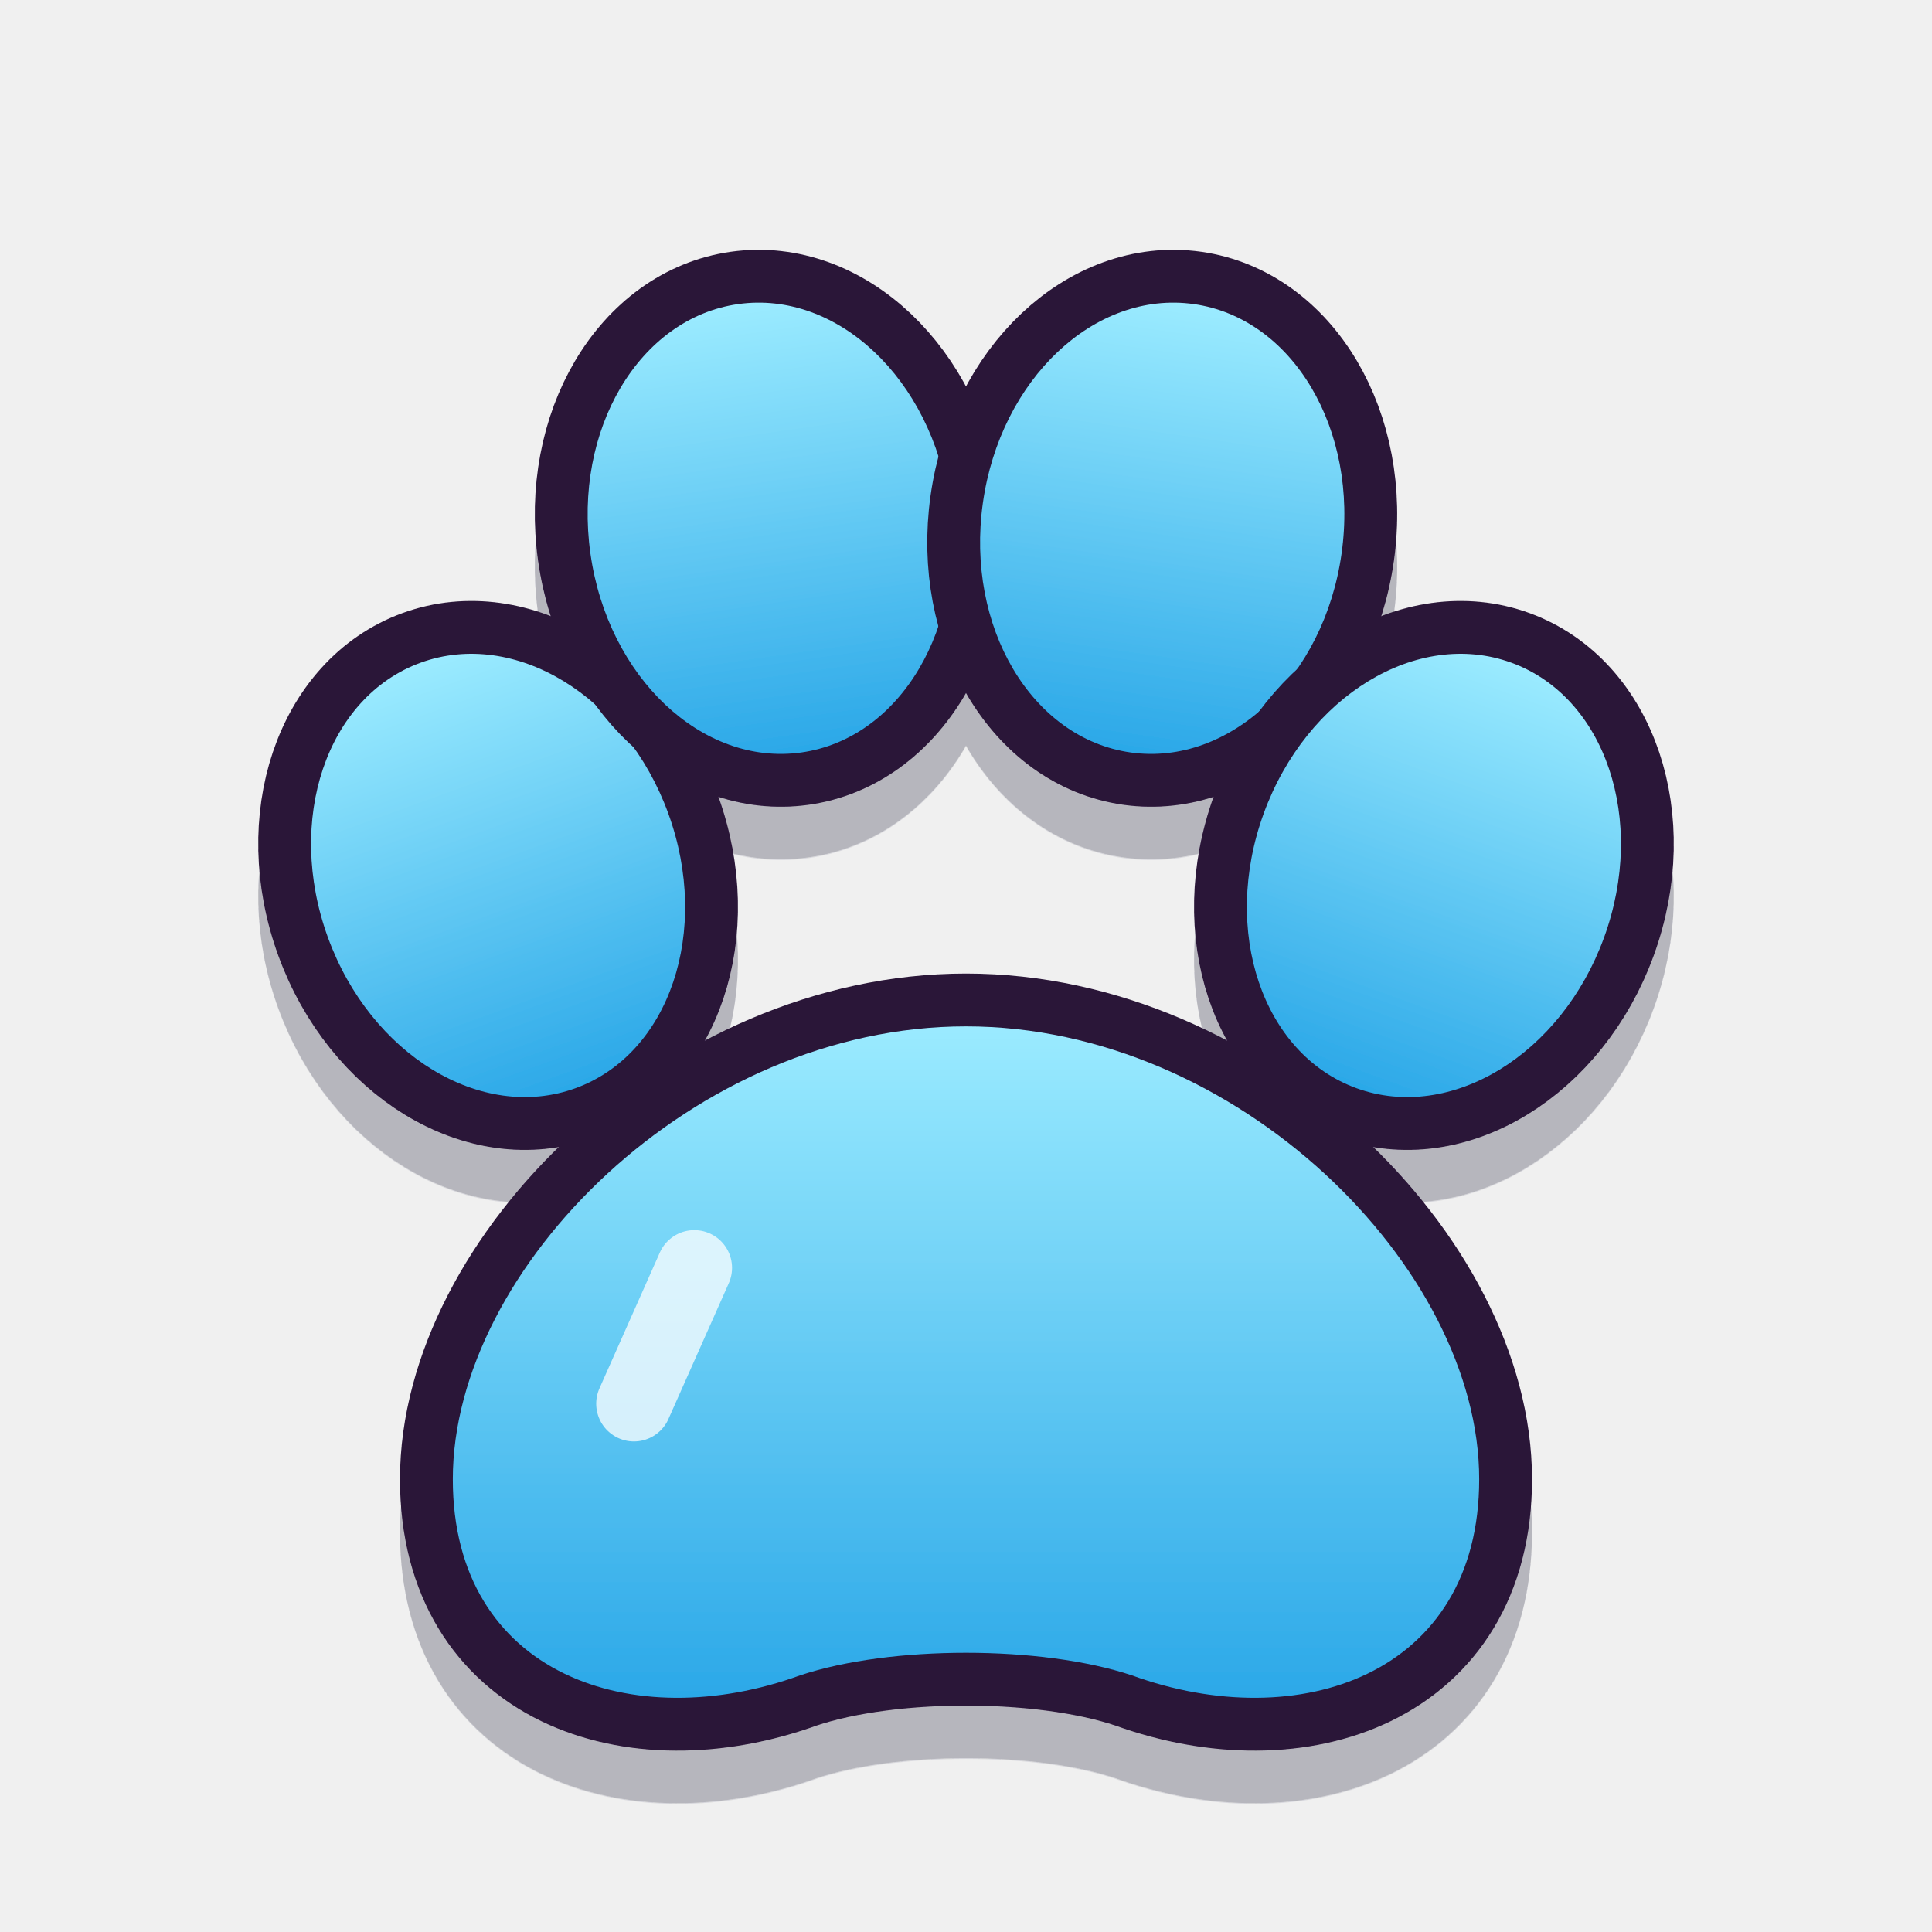
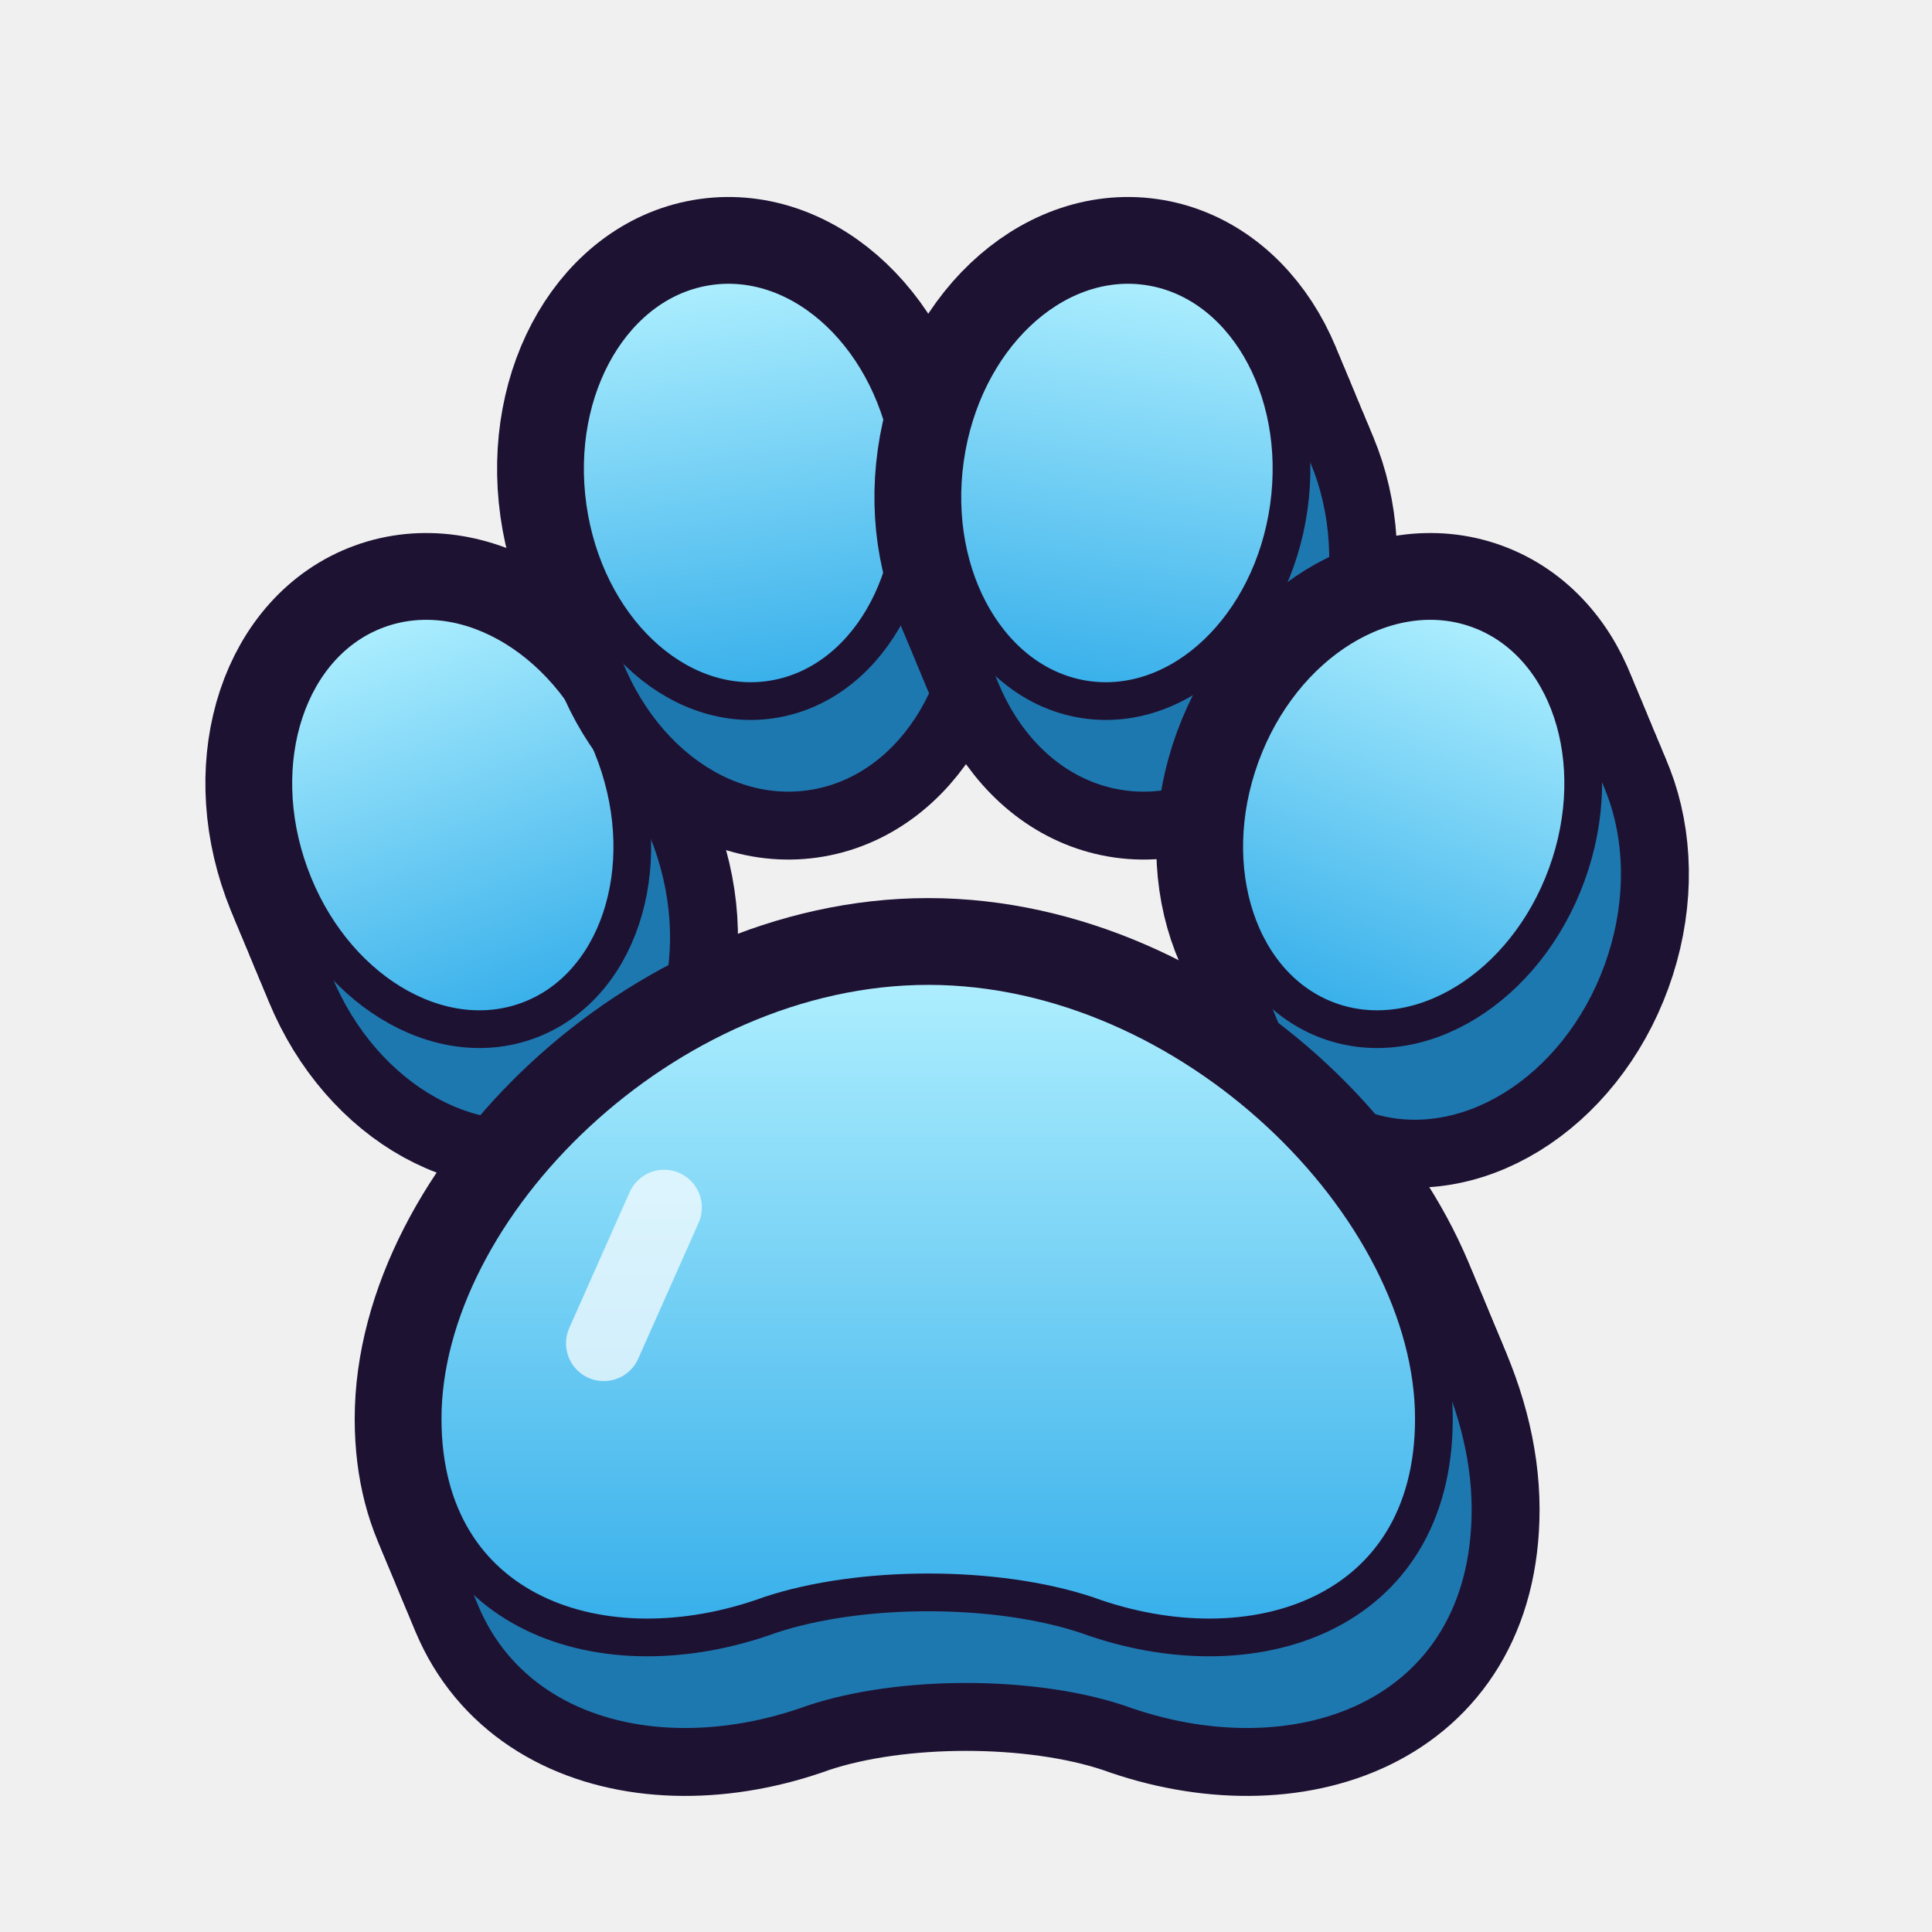
<svg xmlns="http://www.w3.org/2000/svg" viewBox="0 0 256 256" width="256" height="256">
  <defs>
-     <filter id="sh" x="-20%" y="-20%" width="140%" height="140%">
-       <feDropShadow dx="0" dy="7" stdDeviation="0" flood-color="#2A1638" flood-opacity="0.28" />
-     </filter>
+     <linearGradient id="paw" x1="0" y1="0" x2="0" y2="1">
+       <stop offset="0" stop-color="#B0F0FF" />
+       <stop offset="1" stop-color="#35AEEA" />
+     </linearGradient>
  </defs>
-   <g filter="url(#sh)">
-     <defs>
-       <linearGradient id="paw" x1="0" y1="0" x2="0" y2="1">
-         <stop offset="0" stop-color="#9BEBFF" />
-         <stop offset="1" stop-color="#2BA8E8" />
-       </linearGradient>
-     </defs>
-     <path d="M128 136 C164 136 196 168 196 196 C196 222 172 230 150 222 C138 218 118 218 106 222 C84 230 60 222 60 196 C60 168 92 136 128 136 Z" fill="url(#paw)" stroke="#2A1638" stroke-width="14" stroke-linejoin="round" paint-order="stroke" />
-     <ellipse cx="66" cy="116" rx="24" ry="30" transform="rotate(-20 66 116)" fill="url(#paw)" stroke="#2A1638" stroke-width="14" stroke-linejoin="round" paint-order="stroke" />
-     <ellipse cx="102" cy="70" rx="24" ry="30" transform="rotate(-8 102 70)" fill="url(#paw)" stroke="#2A1638" stroke-width="14" stroke-linejoin="round" paint-order="stroke" />
-     <ellipse cx="154" cy="70" rx="24" ry="30" transform="rotate(8 154 70)" fill="url(#paw)" stroke="#2A1638" stroke-width="14" stroke-linejoin="round" paint-order="stroke" />
-     <ellipse cx="190" cy="116" rx="24" ry="30" transform="rotate(20 190 116)" fill="url(#paw)" stroke="#2A1638" stroke-width="14" stroke-linejoin="round" paint-order="stroke" />
-     <path d="M92 168 L84 186" fill="none" stroke="#FFFFFF" stroke-width="10" stroke-linecap="round" opacity="0.75" />
-   </g>
+   <ellipse cx="60" cy="108" rx="23" ry="29" transform="rotate(-20 60 108)" fill="#1E1233" stroke="#1E1233" stroke-width="18" stroke-linejoin="round" />
+   <g transform="translate(0.62 1.50)">
+     <ellipse cx="60" cy="108" rx="23" ry="29" transform="rotate(-20 60 108)" fill="#1E1233" stroke="#1E1233" stroke-width="18" stroke-linejoin="round" />
+   </g>
+   <g transform="translate(1.25 3.00)">
+     <ellipse cx="60" cy="108" rx="23" ry="29" transform="rotate(-20 60 108)" fill="#1E1233" stroke="#1E1233" stroke-width="18" stroke-linejoin="round" />
+   </g>
+   <g transform="translate(1.88 4.50)">
+     <ellipse cx="60" cy="108" rx="23" ry="29" transform="rotate(-20 60 108)" fill="#1E1233" stroke="#1E1233" stroke-width="18" stroke-linejoin="round" />
+   </g>
+   <g transform="translate(2.50 6.00)">
+     <ellipse cx="60" cy="108" rx="23" ry="29" transform="rotate(-20 60 108)" fill="#1E1233" stroke="#1E1233" stroke-width="18" stroke-linejoin="round" />
+   </g>
+   <g transform="translate(3.12 7.50)">
+     <ellipse cx="60" cy="108" rx="23" ry="29" transform="rotate(-20 60 108)" fill="#1E1233" stroke="#1E1233" stroke-width="18" stroke-linejoin="round" />
+   </g>
+   <g transform="translate(3.75 9.00)">
+     <ellipse cx="60" cy="108" rx="23" ry="29" transform="rotate(-20 60 108)" fill="#1E1233" stroke="#1E1233" stroke-width="18" stroke-linejoin="round" />
+   </g>
+   <g transform="translate(4.38 10.50)">
+     <ellipse cx="60" cy="108" rx="23" ry="29" transform="rotate(-20 60 108)" fill="#1E1233" stroke="#1E1233" stroke-width="18" stroke-linejoin="round" />
+   </g>
+   <g transform="translate(5.00 12.00)">
+     <ellipse cx="60" cy="108" rx="23" ry="29" transform="rotate(-20 60 108)" fill="#1E1233" stroke="#1E1233" stroke-width="18" stroke-linejoin="round" />
+   </g>
+   <g transform="translate(0.62 1.50)">
+     <ellipse cx="60" cy="108" rx="23" ry="29" transform="rotate(-20 60 108)" fill="#1E78B0" />
+   </g>
+   <g transform="translate(1.25 3.00)">
+     <ellipse cx="60" cy="108" rx="23" ry="29" transform="rotate(-20 60 108)" fill="#1E78B0" />
+   </g>
+   <g transform="translate(1.88 4.50)">
+     <ellipse cx="60" cy="108" rx="23" ry="29" transform="rotate(-20 60 108)" fill="#1E78B0" />
+   </g>
+   <g transform="translate(2.50 6.00)">
+     <ellipse cx="60" cy="108" rx="23" ry="29" transform="rotate(-20 60 108)" fill="#1E78B0" />
+   </g>
+   <g transform="translate(3.12 7.50)">
+     <ellipse cx="60" cy="108" rx="23" ry="29" transform="rotate(-20 60 108)" fill="#1E78B0" />
+   </g>
+   <g transform="translate(3.75 9.00)">
+     <ellipse cx="60" cy="108" rx="23" ry="29" transform="rotate(-20 60 108)" fill="#1E78B0" />
+   </g>
+   <g transform="translate(4.38 10.50)">
+     <ellipse cx="60" cy="108" rx="23" ry="29" transform="rotate(-20 60 108)" fill="#1E78B0" />
+   </g>
+   <g transform="translate(5.00 12.00)">
+     <ellipse cx="60" cy="108" rx="23" ry="29" transform="rotate(-20 60 108)" fill="#1E78B0" />
+   </g>
+   <ellipse cx="60" cy="108" rx="23" ry="29" transform="rotate(-20 60 108)" fill="url(#paw)" stroke="#1E1233" stroke-width="5" stroke-linejoin="round" />
+   <ellipse cx="98" cy="64" rx="23" ry="29" transform="rotate(-8 98 64)" fill="#1E1233" stroke="#1E1233" stroke-width="18" stroke-linejoin="round" />
+   <g transform="translate(0.62 1.50)">
+     <ellipse cx="98" cy="64" rx="23" ry="29" transform="rotate(-8 98 64)" fill="#1E1233" stroke="#1E1233" stroke-width="18" stroke-linejoin="round" />
+   </g>
+   <g transform="translate(1.25 3.00)">
+     <ellipse cx="98" cy="64" rx="23" ry="29" transform="rotate(-8 98 64)" fill="#1E1233" stroke="#1E1233" stroke-width="18" stroke-linejoin="round" />
+   </g>
+   <g transform="translate(1.88 4.50)">
+     <ellipse cx="98" cy="64" rx="23" ry="29" transform="rotate(-8 98 64)" fill="#1E1233" stroke="#1E1233" stroke-width="18" stroke-linejoin="round" />
+   </g>
+   <g transform="translate(2.50 6.00)">
+     <ellipse cx="98" cy="64" rx="23" ry="29" transform="rotate(-8 98 64)" fill="#1E1233" stroke="#1E1233" stroke-width="18" stroke-linejoin="round" />
+   </g>
+   <g transform="translate(3.12 7.50)">
+     <ellipse cx="98" cy="64" rx="23" ry="29" transform="rotate(-8 98 64)" fill="#1E1233" stroke="#1E1233" stroke-width="18" stroke-linejoin="round" />
+   </g>
+   <g transform="translate(3.75 9.00)">
+     <ellipse cx="98" cy="64" rx="23" ry="29" transform="rotate(-8 98 64)" fill="#1E1233" stroke="#1E1233" stroke-width="18" stroke-linejoin="round" />
+   </g>
+   <g transform="translate(4.38 10.50)">
+     <ellipse cx="98" cy="64" rx="23" ry="29" transform="rotate(-8 98 64)" fill="#1E1233" stroke="#1E1233" stroke-width="18" stroke-linejoin="round" />
+   </g>
+   <g transform="translate(5.00 12.00)">
+     <ellipse cx="98" cy="64" rx="23" ry="29" transform="rotate(-8 98 64)" fill="#1E1233" stroke="#1E1233" stroke-width="18" stroke-linejoin="round" />
+   </g>
+   <g transform="translate(0.62 1.50)">
+     <ellipse cx="98" cy="64" rx="23" ry="29" transform="rotate(-8 98 64)" fill="#1E78B0" />
+   </g>
+   <g transform="translate(1.25 3.00)">
+     <ellipse cx="98" cy="64" rx="23" ry="29" transform="rotate(-8 98 64)" fill="#1E78B0" />
+   </g>
+   <g transform="translate(1.88 4.50)">
+     <ellipse cx="98" cy="64" rx="23" ry="29" transform="rotate(-8 98 64)" fill="#1E78B0" />
+   </g>
+   <g transform="translate(2.50 6.00)">
+     <ellipse cx="98" cy="64" rx="23" ry="29" transform="rotate(-8 98 64)" fill="#1E78B0" />
+   </g>
+   <g transform="translate(3.12 7.50)">
+     <ellipse cx="98" cy="64" rx="23" ry="29" transform="rotate(-8 98 64)" fill="#1E78B0" />
+   </g>
+   <g transform="translate(3.75 9.00)">
+     <ellipse cx="98" cy="64" rx="23" ry="29" transform="rotate(-8 98 64)" fill="#1E78B0" />
+   </g>
+   <g transform="translate(4.38 10.50)">
+     <ellipse cx="98" cy="64" rx="23" ry="29" transform="rotate(-8 98 64)" fill="#1E78B0" />
+   </g>
+   <g transform="translate(5.00 12.00)">
+     <ellipse cx="98" cy="64" rx="23" ry="29" transform="rotate(-8 98 64)" fill="#1E78B0" />
+   </g>
+   <ellipse cx="98" cy="64" rx="23" ry="29" transform="rotate(-8 98 64)" fill="url(#paw)" stroke="#1E1233" stroke-width="5" stroke-linejoin="round" />
+   <ellipse cx="148" cy="64" rx="23" ry="29" transform="rotate(8 148 64)" fill="#1E1233" stroke="#1E1233" stroke-width="18" stroke-linejoin="round" />
+   <g transform="translate(0.62 1.50)">
+     <ellipse cx="148" cy="64" rx="23" ry="29" transform="rotate(8 148 64)" fill="#1E1233" stroke="#1E1233" stroke-width="18" stroke-linejoin="round" />
+   </g>
+   <g transform="translate(1.25 3.00)">
+     <ellipse cx="148" cy="64" rx="23" ry="29" transform="rotate(8 148 64)" fill="#1E1233" stroke="#1E1233" stroke-width="18" stroke-linejoin="round" />
+   </g>
+   <g transform="translate(1.88 4.50)">
+     <ellipse cx="148" cy="64" rx="23" ry="29" transform="rotate(8 148 64)" fill="#1E1233" stroke="#1E1233" stroke-width="18" stroke-linejoin="round" />
+   </g>
+   <g transform="translate(2.50 6.00)">
+     <ellipse cx="148" cy="64" rx="23" ry="29" transform="rotate(8 148 64)" fill="#1E1233" stroke="#1E1233" stroke-width="18" stroke-linejoin="round" />
+   </g>
+   <g transform="translate(3.12 7.50)">
+     <ellipse cx="148" cy="64" rx="23" ry="29" transform="rotate(8 148 64)" fill="#1E1233" stroke="#1E1233" stroke-width="18" stroke-linejoin="round" />
+   </g>
+   <g transform="translate(3.75 9.00)">
+     <ellipse cx="148" cy="64" rx="23" ry="29" transform="rotate(8 148 64)" fill="#1E1233" stroke="#1E1233" stroke-width="18" stroke-linejoin="round" />
+   </g>
+   <g transform="translate(4.38 10.50)">
+     <ellipse cx="148" cy="64" rx="23" ry="29" transform="rotate(8 148 64)" fill="#1E1233" stroke="#1E1233" stroke-width="18" stroke-linejoin="round" />
+   </g>
+   <g transform="translate(5.00 12.00)">
+     <ellipse cx="148" cy="64" rx="23" ry="29" transform="rotate(8 148 64)" fill="#1E1233" stroke="#1E1233" stroke-width="18" stroke-linejoin="round" />
+   </g>
+   <g transform="translate(0.62 1.50)">
+     <ellipse cx="148" cy="64" rx="23" ry="29" transform="rotate(8 148 64)" fill="#1E78B0" />
+   </g>
+   <g transform="translate(1.25 3.00)">
+     <ellipse cx="148" cy="64" rx="23" ry="29" transform="rotate(8 148 64)" fill="#1E78B0" />
+   </g>
+   <g transform="translate(1.88 4.50)">
+     <ellipse cx="148" cy="64" rx="23" ry="29" transform="rotate(8 148 64)" fill="#1E78B0" />
+   </g>
+   <g transform="translate(2.50 6.00)">
+     <ellipse cx="148" cy="64" rx="23" ry="29" transform="rotate(8 148 64)" fill="#1E78B0" />
+   </g>
+   <g transform="translate(3.12 7.50)">
+     <ellipse cx="148" cy="64" rx="23" ry="29" transform="rotate(8 148 64)" fill="#1E78B0" />
+   </g>
+   <g transform="translate(3.75 9.00)">
+     <ellipse cx="148" cy="64" rx="23" ry="29" transform="rotate(8 148 64)" fill="#1E78B0" />
+   </g>
+   <g transform="translate(4.38 10.50)">
+     <ellipse cx="148" cy="64" rx="23" ry="29" transform="rotate(8 148 64)" fill="#1E78B0" />
+   </g>
+   <g transform="translate(5.00 12.00)">
+     <ellipse cx="148" cy="64" rx="23" ry="29" transform="rotate(8 148 64)" fill="#1E78B0" />
+   </g>
+   <ellipse cx="148" cy="64" rx="23" ry="29" transform="rotate(8 148 64)" fill="url(#paw)" stroke="#1E1233" stroke-width="5" stroke-linejoin="round" />
+   <ellipse cx="186" cy="108" rx="23" ry="29" transform="rotate(20 186 108)" fill="#1E1233" stroke="#1E1233" stroke-width="18" stroke-linejoin="round" />
+   <g transform="translate(0.62 1.50)">
+     <ellipse cx="186" cy="108" rx="23" ry="29" transform="rotate(20 186 108)" fill="#1E1233" stroke="#1E1233" stroke-width="18" stroke-linejoin="round" />
+   </g>
+   <g transform="translate(1.25 3.00)">
+     <ellipse cx="186" cy="108" rx="23" ry="29" transform="rotate(20 186 108)" fill="#1E1233" stroke="#1E1233" stroke-width="18" stroke-linejoin="round" />
+   </g>
+   <g transform="translate(1.88 4.50)">
+     <ellipse cx="186" cy="108" rx="23" ry="29" transform="rotate(20 186 108)" fill="#1E1233" stroke="#1E1233" stroke-width="18" stroke-linejoin="round" />
+   </g>
+   <g transform="translate(2.50 6.00)">
+     <ellipse cx="186" cy="108" rx="23" ry="29" transform="rotate(20 186 108)" fill="#1E1233" stroke="#1E1233" stroke-width="18" stroke-linejoin="round" />
+   </g>
+   <g transform="translate(3.12 7.50)">
+     <ellipse cx="186" cy="108" rx="23" ry="29" transform="rotate(20 186 108)" fill="#1E1233" stroke="#1E1233" stroke-width="18" stroke-linejoin="round" />
+   </g>
+   <g transform="translate(3.75 9.00)">
+     <ellipse cx="186" cy="108" rx="23" ry="29" transform="rotate(20 186 108)" fill="#1E1233" stroke="#1E1233" stroke-width="18" stroke-linejoin="round" />
+   </g>
+   <g transform="translate(4.38 10.50)">
+     <ellipse cx="186" cy="108" rx="23" ry="29" transform="rotate(20 186 108)" fill="#1E1233" stroke="#1E1233" stroke-width="18" stroke-linejoin="round" />
+   </g>
+   <g transform="translate(5.00 12.00)">
+     <ellipse cx="186" cy="108" rx="23" ry="29" transform="rotate(20 186 108)" fill="#1E1233" stroke="#1E1233" stroke-width="18" stroke-linejoin="round" />
+   </g>
+   <g transform="translate(0.62 1.50)">
+     <ellipse cx="186" cy="108" rx="23" ry="29" transform="rotate(20 186 108)" fill="#1E78B0" />
+   </g>
+   <g transform="translate(1.25 3.00)">
+     <ellipse cx="186" cy="108" rx="23" ry="29" transform="rotate(20 186 108)" fill="#1E78B0" />
+   </g>
+   <g transform="translate(1.88 4.50)">
+     <ellipse cx="186" cy="108" rx="23" ry="29" transform="rotate(20 186 108)" fill="#1E78B0" />
+   </g>
+   <g transform="translate(2.50 6.00)">
+     <ellipse cx="186" cy="108" rx="23" ry="29" transform="rotate(20 186 108)" fill="#1E78B0" />
+   </g>
+   <g transform="translate(3.12 7.50)">
+     <ellipse cx="186" cy="108" rx="23" ry="29" transform="rotate(20 186 108)" fill="#1E78B0" />
+   </g>
+   <g transform="translate(3.75 9.00)">
+     <ellipse cx="186" cy="108" rx="23" ry="29" transform="rotate(20 186 108)" fill="#1E78B0" />
+   </g>
+   <g transform="translate(4.38 10.50)">
+     <ellipse cx="186" cy="108" rx="23" ry="29" transform="rotate(20 186 108)" fill="#1E78B0" />
+   </g>
+   <g transform="translate(5.00 12.00)">
+     <ellipse cx="186" cy="108" rx="23" ry="29" transform="rotate(20 186 108)" fill="#1E78B0" />
+   </g>
+   <ellipse cx="186" cy="108" rx="23" ry="29" transform="rotate(20 186 108)" fill="url(#paw)" stroke="#1E1233" stroke-width="5" stroke-linejoin="round" />
+   <path d="M123 128 C158 128 190 160 190 188 C190 214 166 222 144 214 C132 210 114 210 102 214 C80 222 56 214 56 188 C56 160 88 128 123 128 Z" fill="#1E1233" stroke="#1E1233" stroke-width="18" stroke-linejoin="round" />
+   <g transform="translate(0.62 1.50)">
+     <path d="M123 128 C158 128 190 160 190 188 C190 214 166 222 144 214 C132 210 114 210 102 214 C80 222 56 214 56 188 C56 160 88 128 123 128 Z" fill="#1E1233" stroke="#1E1233" stroke-width="18" stroke-linejoin="round" />
+   </g>
+   <g transform="translate(1.25 3.00)">
+     <path d="M123 128 C158 128 190 160 190 188 C190 214 166 222 144 214 C132 210 114 210 102 214 C80 222 56 214 56 188 C56 160 88 128 123 128 Z" fill="#1E1233" stroke="#1E1233" stroke-width="18" stroke-linejoin="round" />
+   </g>
+   <g transform="translate(1.88 4.50)">
+     <path d="M123 128 C158 128 190 160 190 188 C190 214 166 222 144 214 C132 210 114 210 102 214 C80 222 56 214 56 188 C56 160 88 128 123 128 Z" fill="#1E1233" stroke="#1E1233" stroke-width="18" stroke-linejoin="round" />
+   </g>
+   <g transform="translate(2.50 6.00)">
+     <path d="M123 128 C158 128 190 160 190 188 C190 214 166 222 144 214 C132 210 114 210 102 214 C80 222 56 214 56 188 C56 160 88 128 123 128 Z" fill="#1E1233" stroke="#1E1233" stroke-width="18" stroke-linejoin="round" />
+   </g>
+   <g transform="translate(3.12 7.50)">
+     <path d="M123 128 C158 128 190 160 190 188 C190 214 166 222 144 214 C132 210 114 210 102 214 C80 222 56 214 56 188 C56 160 88 128 123 128 Z" fill="#1E1233" stroke="#1E1233" stroke-width="18" stroke-linejoin="round" />
+   </g>
+   <g transform="translate(3.75 9.00)">
+     <path d="M123 128 C158 128 190 160 190 188 C190 214 166 222 144 214 C132 210 114 210 102 214 C80 222 56 214 56 188 C56 160 88 128 123 128 Z" fill="#1E1233" stroke="#1E1233" stroke-width="18" stroke-linejoin="round" />
+   </g>
+   <g transform="translate(4.38 10.50)">
+     <path d="M123 128 C158 128 190 160 190 188 C190 214 166 222 144 214 C132 210 114 210 102 214 C80 222 56 214 56 188 C56 160 88 128 123 128 Z" fill="#1E1233" stroke="#1E1233" stroke-width="18" stroke-linejoin="round" />
+   </g>
+   <g transform="translate(5.00 12.00)">
+     <path d="M123 128 C158 128 190 160 190 188 C190 214 166 222 144 214 C132 210 114 210 102 214 C80 222 56 214 56 188 C56 160 88 128 123 128 Z" fill="#1E1233" stroke="#1E1233" stroke-width="18" stroke-linejoin="round" />
+   </g>
+   <g transform="translate(0.62 1.50)">
+     <path d="M123 128 C158 128 190 160 190 188 C190 214 166 222 144 214 C132 210 114 210 102 214 C80 222 56 214 56 188 C56 160 88 128 123 128 Z" fill="#1E78B0" />
+   </g>
+   <g transform="translate(1.25 3.00)">
+     <path d="M123 128 C158 128 190 160 190 188 C190 214 166 222 144 214 C132 210 114 210 102 214 C80 222 56 214 56 188 C56 160 88 128 123 128 Z" fill="#1E78B0" />
+   </g>
+   <g transform="translate(1.88 4.50)">
+     <path d="M123 128 C158 128 190 160 190 188 C190 214 166 222 144 214 C132 210 114 210 102 214 C80 222 56 214 56 188 C56 160 88 128 123 128 Z" fill="#1E78B0" />
+   </g>
+   <g transform="translate(2.50 6.00)">
+     <path d="M123 128 C158 128 190 160 190 188 C190 214 166 222 144 214 C132 210 114 210 102 214 C80 222 56 214 56 188 C56 160 88 128 123 128 Z" fill="#1E78B0" />
+   </g>
+   <g transform="translate(3.12 7.50)">
+     <path d="M123 128 C158 128 190 160 190 188 C190 214 166 222 144 214 C132 210 114 210 102 214 C80 222 56 214 56 188 C56 160 88 128 123 128 Z" fill="#1E78B0" />
+   </g>
+   <g transform="translate(3.75 9.00)">
+     <path d="M123 128 C158 128 190 160 190 188 C190 214 166 222 144 214 C132 210 114 210 102 214 C80 222 56 214 56 188 C56 160 88 128 123 128 Z" fill="#1E78B0" />
+   </g>
+   <g transform="translate(4.38 10.50)">
+     <path d="M123 128 C158 128 190 160 190 188 C190 214 166 222 144 214 C132 210 114 210 102 214 C80 222 56 214 56 188 C56 160 88 128 123 128 Z" fill="#1E78B0" />
+   </g>
+   <g transform="translate(5.00 12.00)">
+     <path d="M123 128 C158 128 190 160 190 188 C190 214 166 222 144 214 C132 210 114 210 102 214 C80 222 56 214 56 188 C56 160 88 128 123 128 Z" fill="#1E78B0" />
+   </g>
+   <path d="M123 128 C158 128 190 160 190 188 C190 214 166 222 144 214 C132 210 114 210 102 214 C80 222 56 214 56 188 C56 160 88 128 123 128 Z" fill="url(#paw)" stroke="#1E1233" stroke-width="5" stroke-linejoin="round" />
+   <path d="M88 160 L80 178" fill="none" stroke="#FFFFFF" stroke-width="10" stroke-linecap="round" opacity="0.7" />
</svg>
